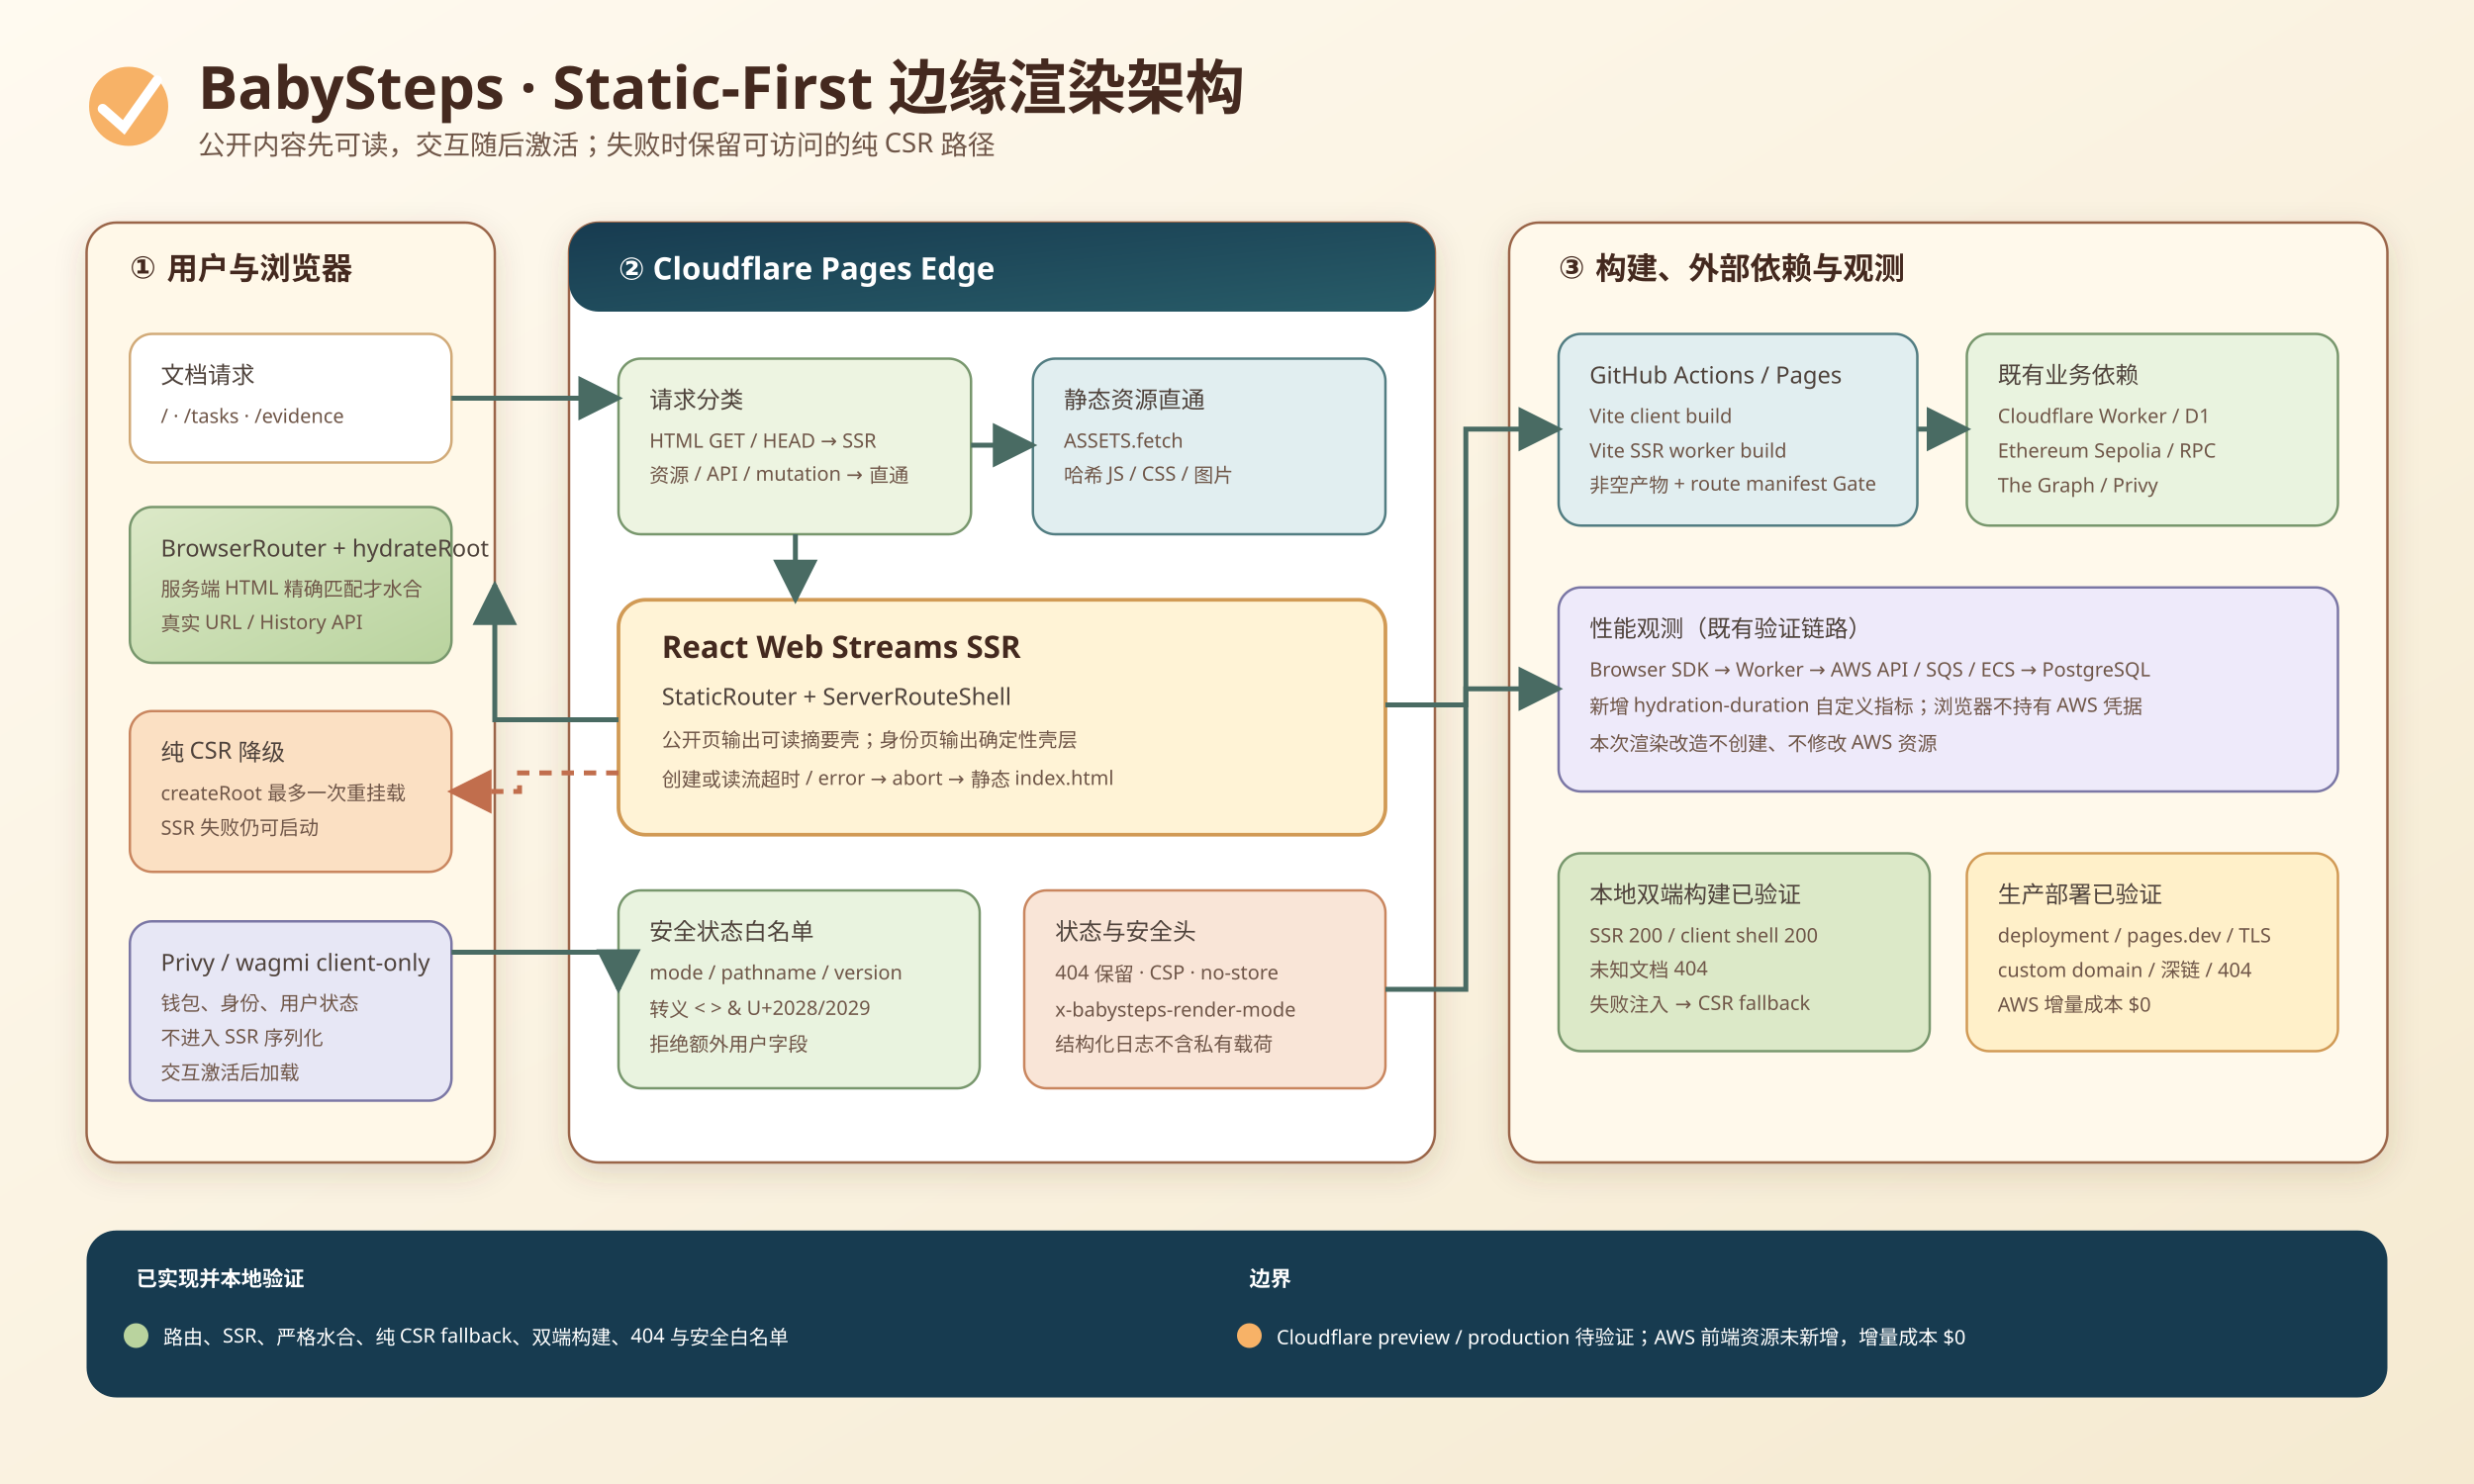
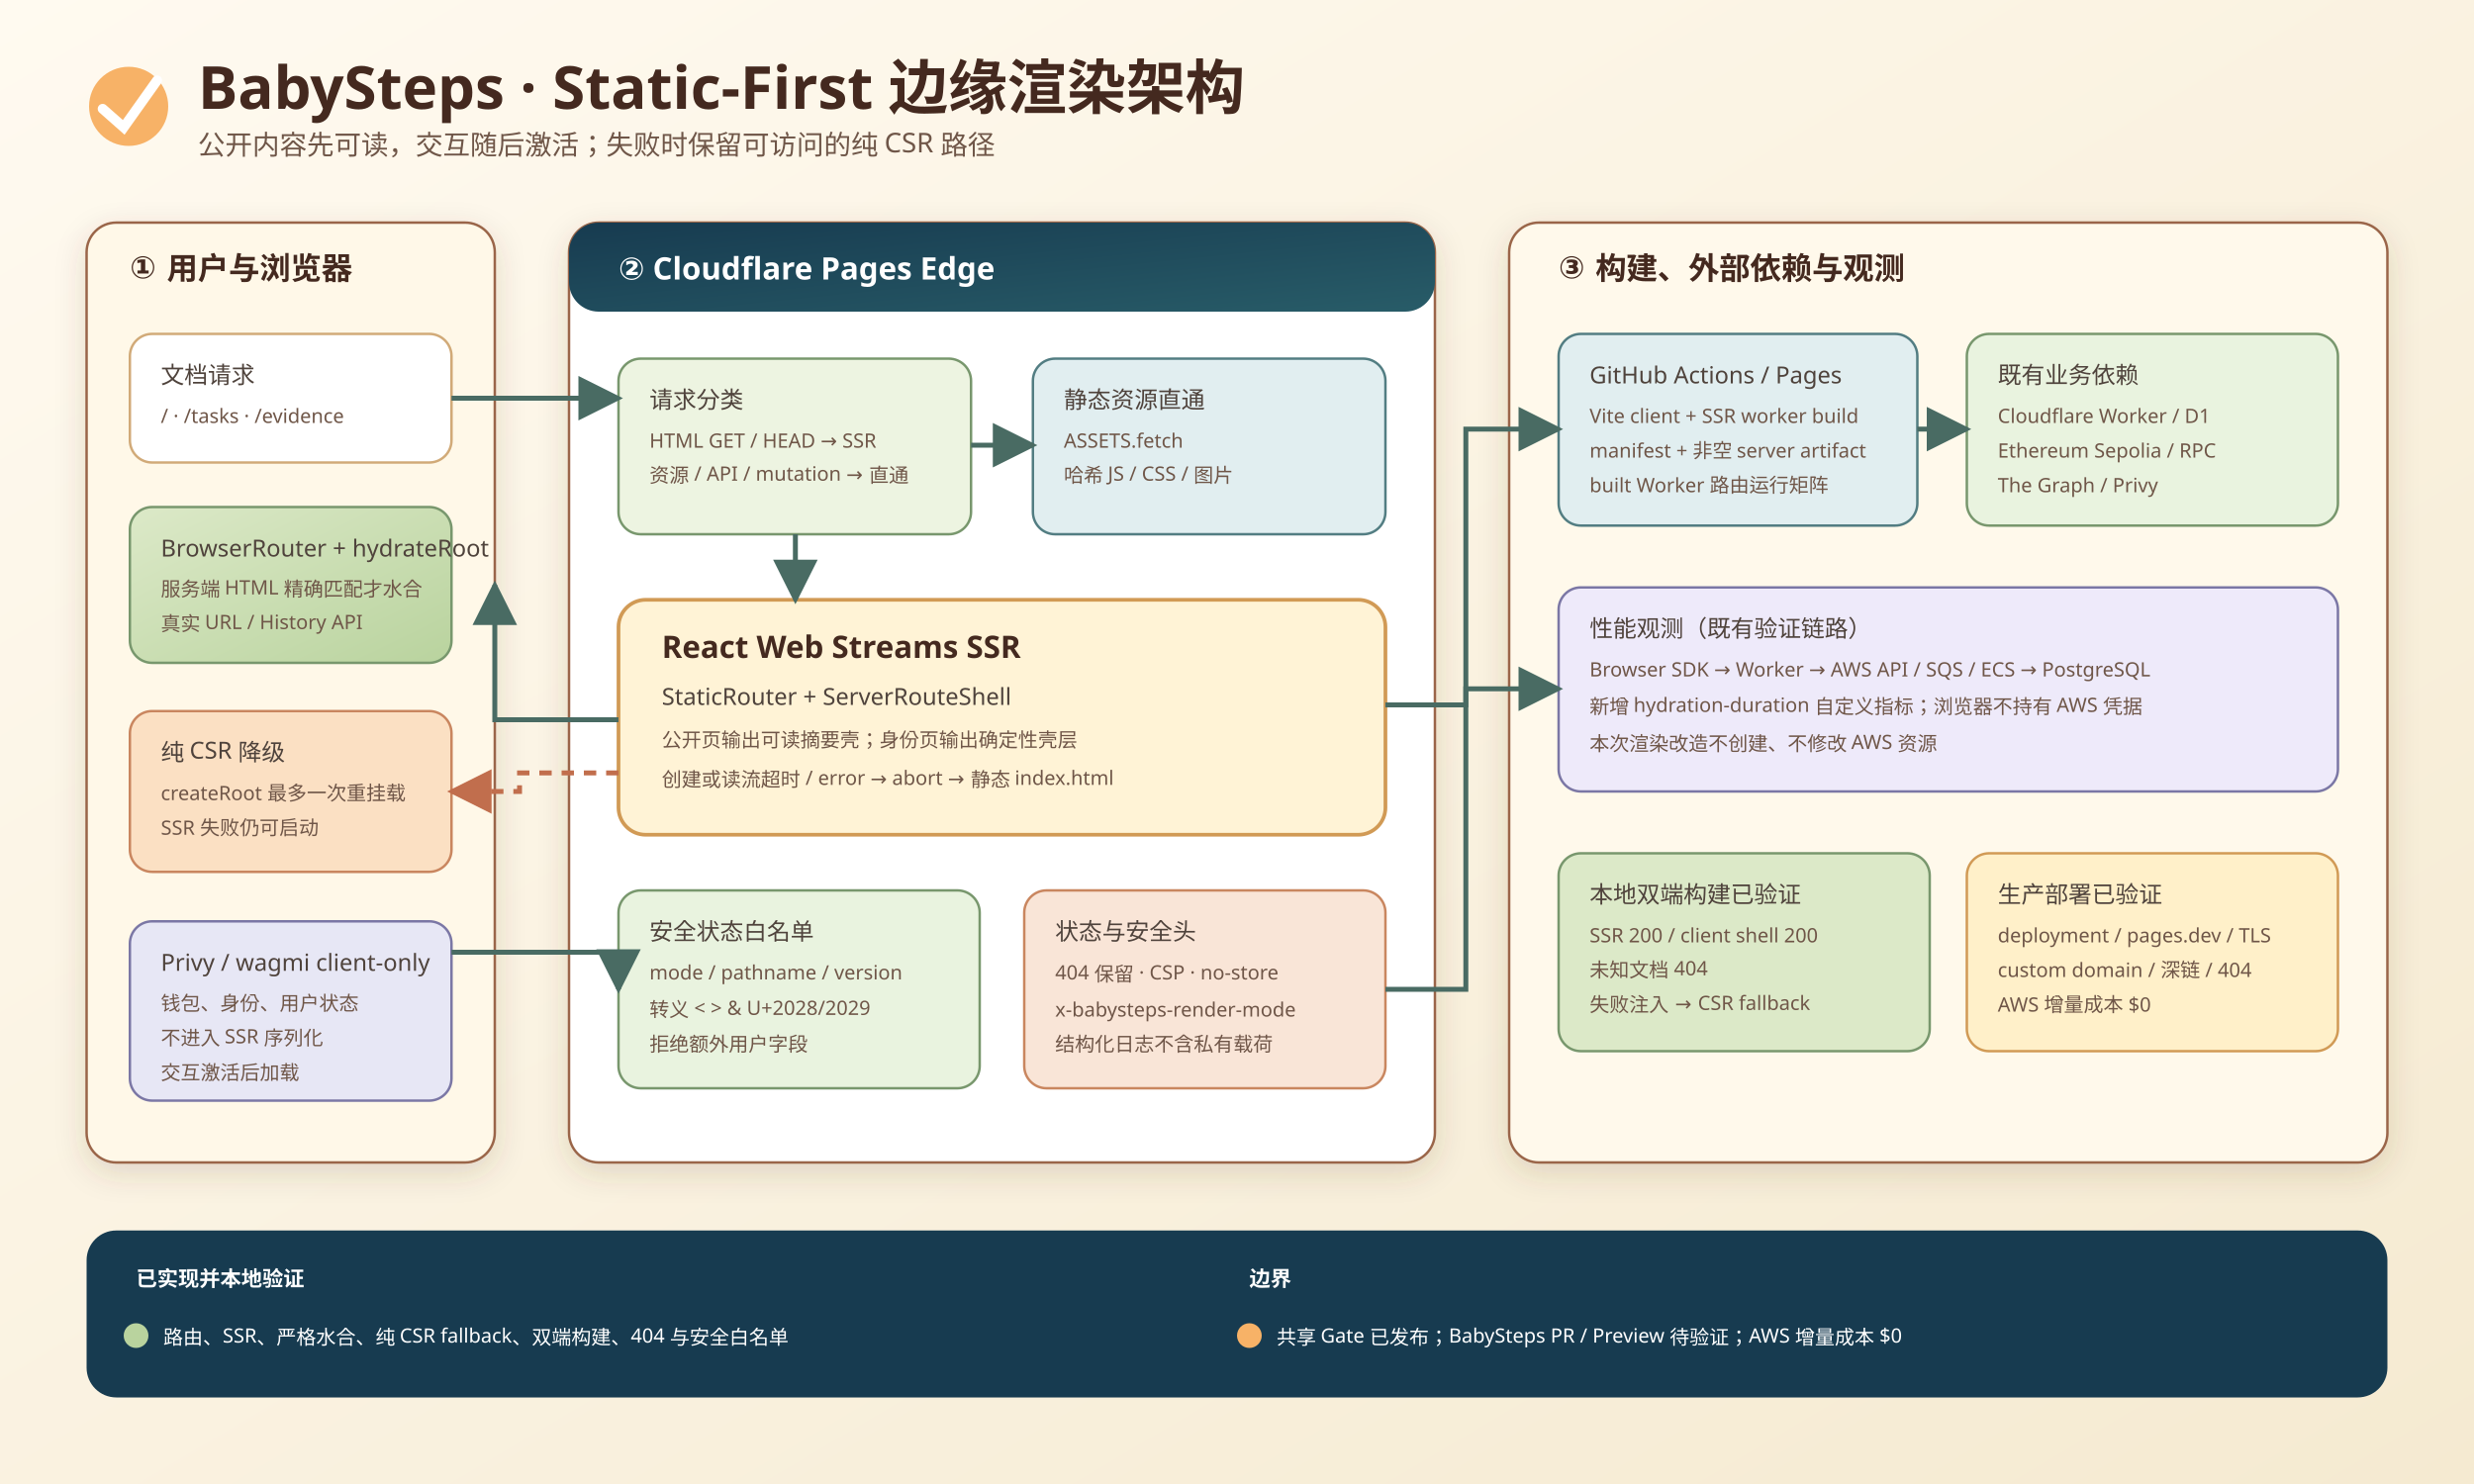
<svg xmlns="http://www.w3.org/2000/svg" width="2000" height="1200" viewBox="0 0 2000 1200" role="img" aria-labelledby="title desc">
  <defs>
    <linearGradient id="paper" x1="0" y1="0" x2="1" y2="1">
      <stop stop-color="#fffaf0" />
      <stop offset="1" stop-color="#f5ead1" />
    </linearGradient>
    <linearGradient id="navy" x1="0" y1="0" x2="1" y2="1">
      <stop stop-color="#173b50" />
      <stop offset="1" stop-color="#285c68" />
    </linearGradient>
    <linearGradient id="sage" x1="0" y1="0" x2="1" y2="1">
      <stop stop-color="#dce9c8" />
      <stop offset="1" stop-color="#b9d39e" />
    </linearGradient>
    <filter id="shadow">
      <feDropShadow dx="0" dy="8" stdDeviation="12" flood-color="#5b3a29" flood-opacity=".16" />
    </filter>
    <marker id="arrow" viewBox="0 0 10 10" refX="9" refY="5" markerWidth="9" markerHeight="9" orient="auto">
      <path d="M0 0L10 5L0 10z" fill="#496b63" />
    </marker>
    <marker id="warn" viewBox="0 0 10 10" refX="9" refY="5" markerWidth="9" markerHeight="9" orient="auto">
      <path d="M0 0L10 5L0 10z" fill="#c16e4d" />
    </marker>
    <style>
-       .title{font:700 48px system-ui,sans-serif;fill:#44291f}.subtitle{font:500 22px system-ui,sans-serif;fill:#6f5648}.h{font:700 25px system-ui,sans-serif;fill:#44291f}.t{font:500 19px system-ui,sans-serif;fill:#4f433c}.small{font:500 16px system-ui,sans-serif;fill:#6f5648}.white{fill:#fff}.label{font:700 17px system-ui,sans-serif;fill:#fff}.box{rx:24;stroke:#9a6548;stroke-width:2}.flow{fill:none;stroke:#496b63;stroke-width:4;marker-end:url(#arrow)}.fail{fill:none;stroke:#c16e4d;stroke-width:4;stroke-dasharray:10 8;marker-end:url(#warn)}
+       .title{font:700 48px system-ui,sans-serif;fill:#44291f}.subtitle{font:500 22px system-ui,sans-serif;fill:#6f5648}.h{font:700 25px system-ui,sans-serif;fill:#44291f}.t{font:500 19px system-ui,sans-serif;fill:#4f433c}.small{font:500 16px system-ui,sans-serif;fill:#6f5648}.white,.white.small{fill:#fff}.label{font:700 17px system-ui,sans-serif;fill:#fff}.box{rx:24;stroke:#9a6548;stroke-width:2}.flow{fill:none;stroke:#496b63;stroke-width:4;marker-end:url(#arrow)}.fail{fill:none;stroke:#c16e4d;stroke-width:4;stroke-dasharray:10 8;marker-end:url(#warn)}
    </style>
  </defs>
  <rect width="2000" height="1200" fill="url(#paper)" />
  <circle cx="104" cy="86" r="32" fill="#f7b267" />
  <path d="M83 88l17 15 27-38" fill="none" stroke="#fff" stroke-width="8" stroke-linecap="round" />
  <text x="160" y="88" class="title">BabySteps · Static-First 边缘渲染架构</text>
  <text x="160" y="125" class="subtitle">公开内容先可读，交互随后激活；失败时保留可访问的纯 CSR 路径</text>
  <rect x="70" y="180" width="330" height="760" class="box" fill="#fff8e8" filter="url(#shadow)" />
  <text x="105" y="225" class="h">① 用户与浏览器</text>
  <rect x="105" y="270" width="260" height="104" rx="18" fill="#fff" stroke="#d1aa78" stroke-width="2" />
  <text x="130" y="310" class="t">文档请求</text>
  <text x="130" y="342" class="small">/ · /tasks · /evidence</text>
  <rect x="105" y="410" width="260" height="126" rx="18" fill="url(#sage)" stroke="#78976d" stroke-width="2" />
  <text x="130" y="450" class="t">BrowserRouter + hydrateRoot</text>
  <text x="130" y="482" class="small">服务端 HTML 精确匹配才水合</text>
  <text x="130" y="510" class="small">真实 URL / History API</text>
  <rect x="105" y="575" width="260" height="130" rx="18" fill="#fbe0c3" stroke="#c9865f" stroke-width="2" />
  <text x="130" y="615" class="t">纯 CSR 降级</text>
  <text x="130" y="647" class="small">createRoot 最多一次重挂载</text>
  <text x="130" y="675" class="small">SSR 失败仍可启动</text>
  <rect x="105" y="745" width="260" height="145" rx="18" fill="#e7e7f5" stroke="#7b77a5" stroke-width="2" />
  <text x="130" y="785" class="t">Privy / wagmi client-only</text>
  <text x="130" y="817" class="small">钱包、身份、用户状态</text>
  <text x="130" y="845" class="small">不进入 SSR 序列化</text>
  <text x="130" y="873" class="small">交互激活后加载</text>
  <rect x="460" y="180" width="700" height="760" class="box" fill="#fff" filter="url(#shadow)" />
  <rect x="460" y="180" width="700" height="72" rx="24" fill="url(#navy)" />
  <text x="500" y="226" class="h white">② Cloudflare Pages Edge</text>
  <rect x="500" y="290" width="285" height="142" rx="18" fill="#edf4e1" stroke="#78976d" stroke-width="2" />
  <text x="525" y="330" class="t">请求分类</text>
  <text x="525" y="362" class="small">HTML GET / HEAD → SSR</text>
  <text x="525" y="390" class="small">资源 / API / mutation → 直通</text>
  <rect x="835" y="290" width="285" height="142" rx="18" fill="#e1eef0" stroke="#527d82" stroke-width="2" />
  <text x="860" y="330" class="t">静态资源直通</text>
  <text x="860" y="362" class="small">ASSETS.fetch</text>
  <text x="860" y="390" class="small">哈希 JS / CSS / 图片</text>
  <rect x="500" y="485" width="620" height="190" rx="22" fill="#fff3d6" stroke="#d19a55" stroke-width="3" />
  <text x="535" y="532" class="h">React Web Streams SSR</text>
  <text x="535" y="570" class="t">StaticRouter + ServerRouteShell</text>
  <text x="535" y="604" class="small">公开页输出可读摘要壳；身份页输出确定性壳层</text>
  <text x="535" y="636" class="small">创建或读流超时 / error → abort → 静态 index.html</text>
  <rect x="500" y="720" width="292" height="160" rx="18" fill="#e9f3df" stroke="#78976d" stroke-width="2" />
  <text x="525" y="760" class="t">安全状态白名单</text>
  <text x="525" y="792" class="small">mode / pathname / version</text>
  <text x="525" y="822" class="small">转义 &lt; &gt; &amp; U+2028/2029</text>
  <text x="525" y="850" class="small">拒绝额外用户字段</text>
  <rect x="828" y="720" width="292" height="160" rx="18" fill="#f9e5d7" stroke="#c9865f" stroke-width="2" />
  <text x="853" y="760" class="t">状态与安全头</text>
  <text x="853" y="792" class="small">404 保留 · CSP · no-store</text>
  <text x="853" y="822" class="small">x-babysteps-render-mode</text>
  <text x="853" y="850" class="small">结构化日志不含私有载荷</text>
  <rect x="1220" y="180" width="710" height="760" class="box" fill="#fff9eb" filter="url(#shadow)" />
  <text x="1260" y="225" class="h">③ 构建、外部依赖与观测</text>
  <rect x="1260" y="270" width="290" height="155" rx="18" fill="#e1eef0" stroke="#527d82" stroke-width="2" />
  <text x="1285" y="310" class="t">GitHub Actions / Pages</text>
-   <text x="1285" y="342" class="small">Vite client build</text>
-   <text x="1285" y="370" class="small">Vite SSR worker build</text>
-   <text x="1285" y="398" class="small">非空产物 + route manifest Gate</text>
+   <text x="1285" y="342" class="small">Vite client + SSR worker build</text>
+   <text x="1285" y="370" class="small">manifest + 非空 server artifact</text>
+   <text x="1285" y="398" class="small">built Worker 路由运行矩阵</text>
  <rect x="1590" y="270" width="300" height="155" rx="18" fill="#e9f3df" stroke="#78976d" stroke-width="2" />
  <text x="1615" y="310" class="t">既有业务依赖</text>
  <text x="1615" y="342" class="small">Cloudflare Worker / D1</text>
  <text x="1615" y="370" class="small">Ethereum Sepolia / RPC</text>
  <text x="1615" y="398" class="small">The Graph / Privy</text>
  <rect x="1260" y="475" width="630" height="165" rx="18" fill="#eeeafa" stroke="#7b77a5" stroke-width="2" />
  <text x="1285" y="515" class="t">性能观测（既有验证链路）</text>
  <text x="1285" y="547" class="small">Browser SDK → Worker → AWS API / SQS / ECS → PostgreSQL</text>
  <text x="1285" y="577" class="small">新增 hydration-duration 自定义指标；浏览器不持有 AWS 凭据</text>
  <text x="1285" y="607" class="small">本次渲染改造不创建、不修改 AWS 资源</text>
  <rect x="1260" y="690" width="300" height="160" rx="18" fill="#dce9c8" stroke="#78976d" stroke-width="2" />
  <text x="1285" y="730" class="t">本地双端构建已验证</text>
  <text x="1285" y="762" class="small">SSR 200 / client shell 200</text>
  <text x="1285" y="790" class="small">未知文档 404</text>
  <text x="1285" y="818" class="small">失败注入 → CSR fallback</text>
  <rect x="1590" y="690" width="300" height="160" rx="18" fill="#fff0c9" stroke="#d19a55" stroke-width="2" />
  <text x="1615" y="730" class="t">生产部署已验证</text>
  <text x="1615" y="762" class="small">deployment / pages.dev / TLS</text>
  <text x="1615" y="790" class="small">custom domain / 深链 / 404</text>
  <text x="1615" y="818" class="small">AWS 增量成本 $0</text>
  <path class="flow" d="M365 322H500" />
  <path class="flow" d="M785 360H835" />
  <path class="flow" d="M643 432V485" />
  <path class="flow" d="M500 582H400V473" />
  <path class="fail" d="M500 625H420V640H365" />
  <path class="flow" d="M365 770H500V800" />
  <path class="flow" d="M1120 570H1185V347H1260" />
  <path class="flow" d="M1550 347H1590" />
  <path class="flow" d="M1120 800H1185V557H1260" />
  <rect x="70" y="995" width="1860" height="135" rx="24" fill="#173b50" />
  <text x="110" y="1040" class="label">已实现并本地验证</text>
  <circle cx="110" cy="1080" r="10" fill="#b9d39e" />
  <text x="132" y="1087" class="white small">路由、SSR、严格水合、纯 CSR fallback、双端构建、404 与安全白名单</text>
  <text x="1010" y="1040" class="label">边界</text>
  <circle cx="1010" cy="1080" r="10" fill="#f7b267" />
-   <text x="1032" y="1087" class="white small">Cloudflare preview / production 待验证；AWS 前端资源未新增，增量成本 $0</text>
+   <text x="1032" y="1087" class="white small">共享 Gate 已发布；BabySteps PR / Preview 待验证；AWS 增量成本 $0</text>
</svg>
